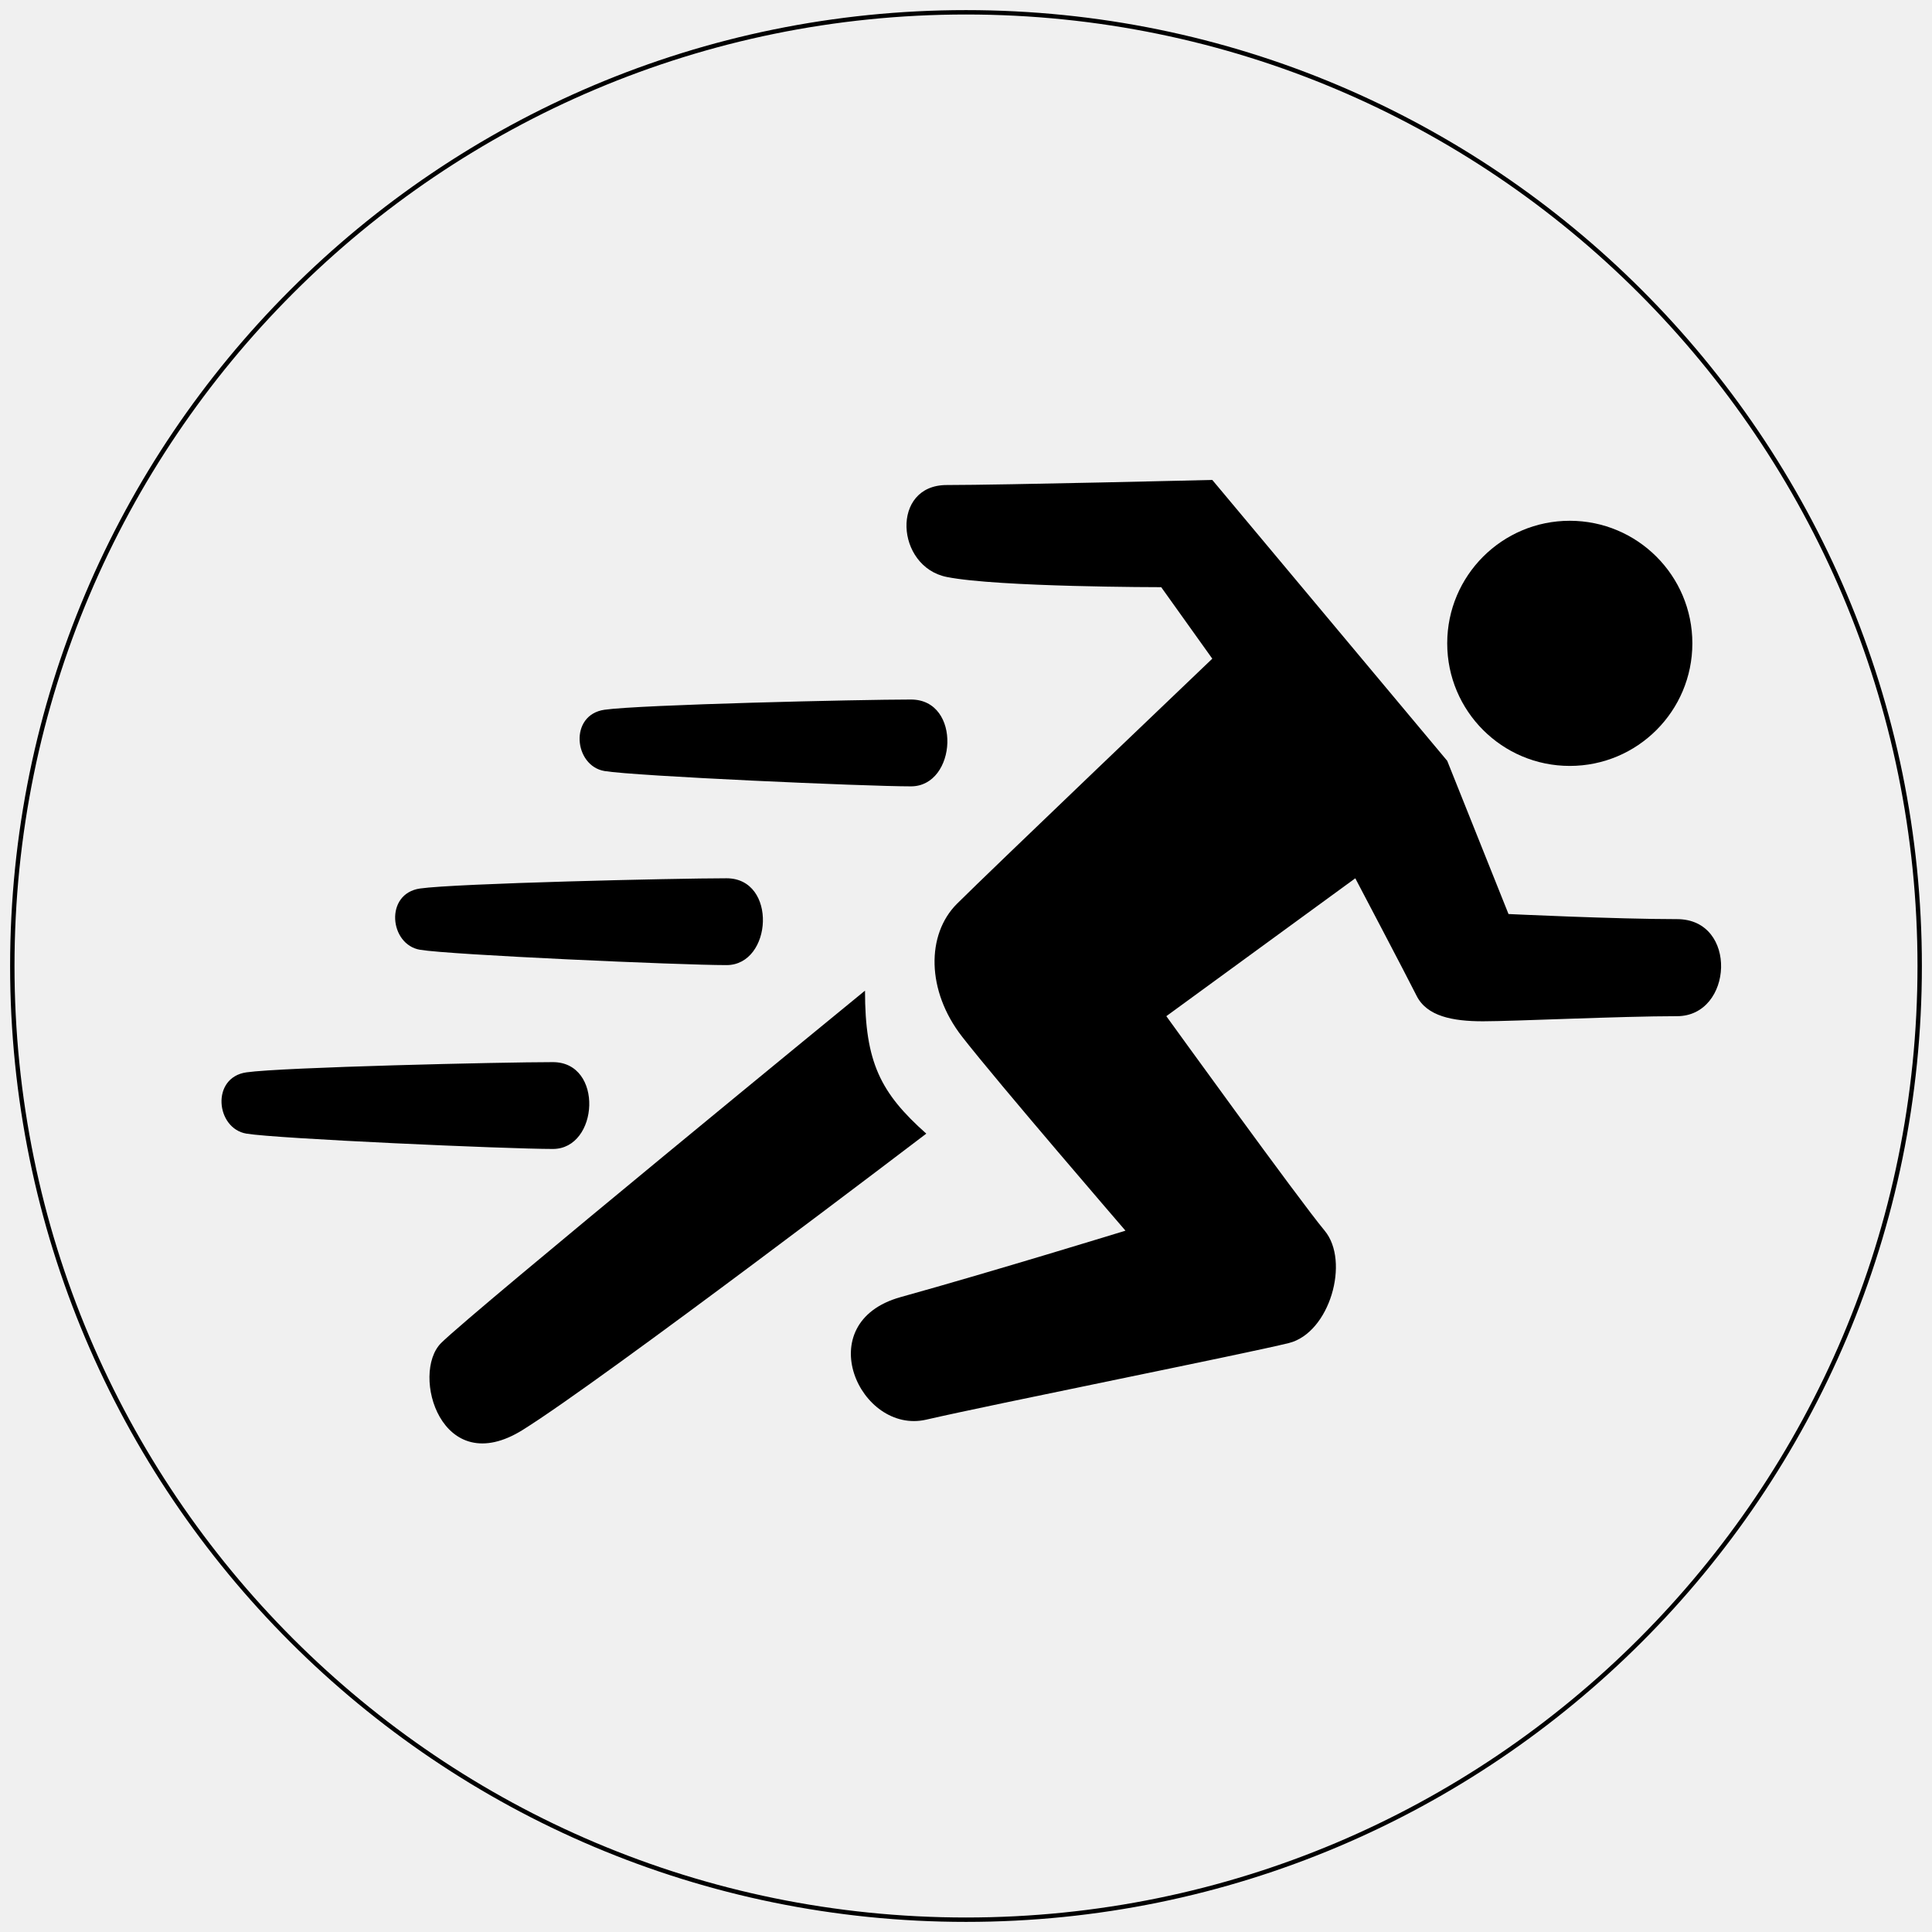
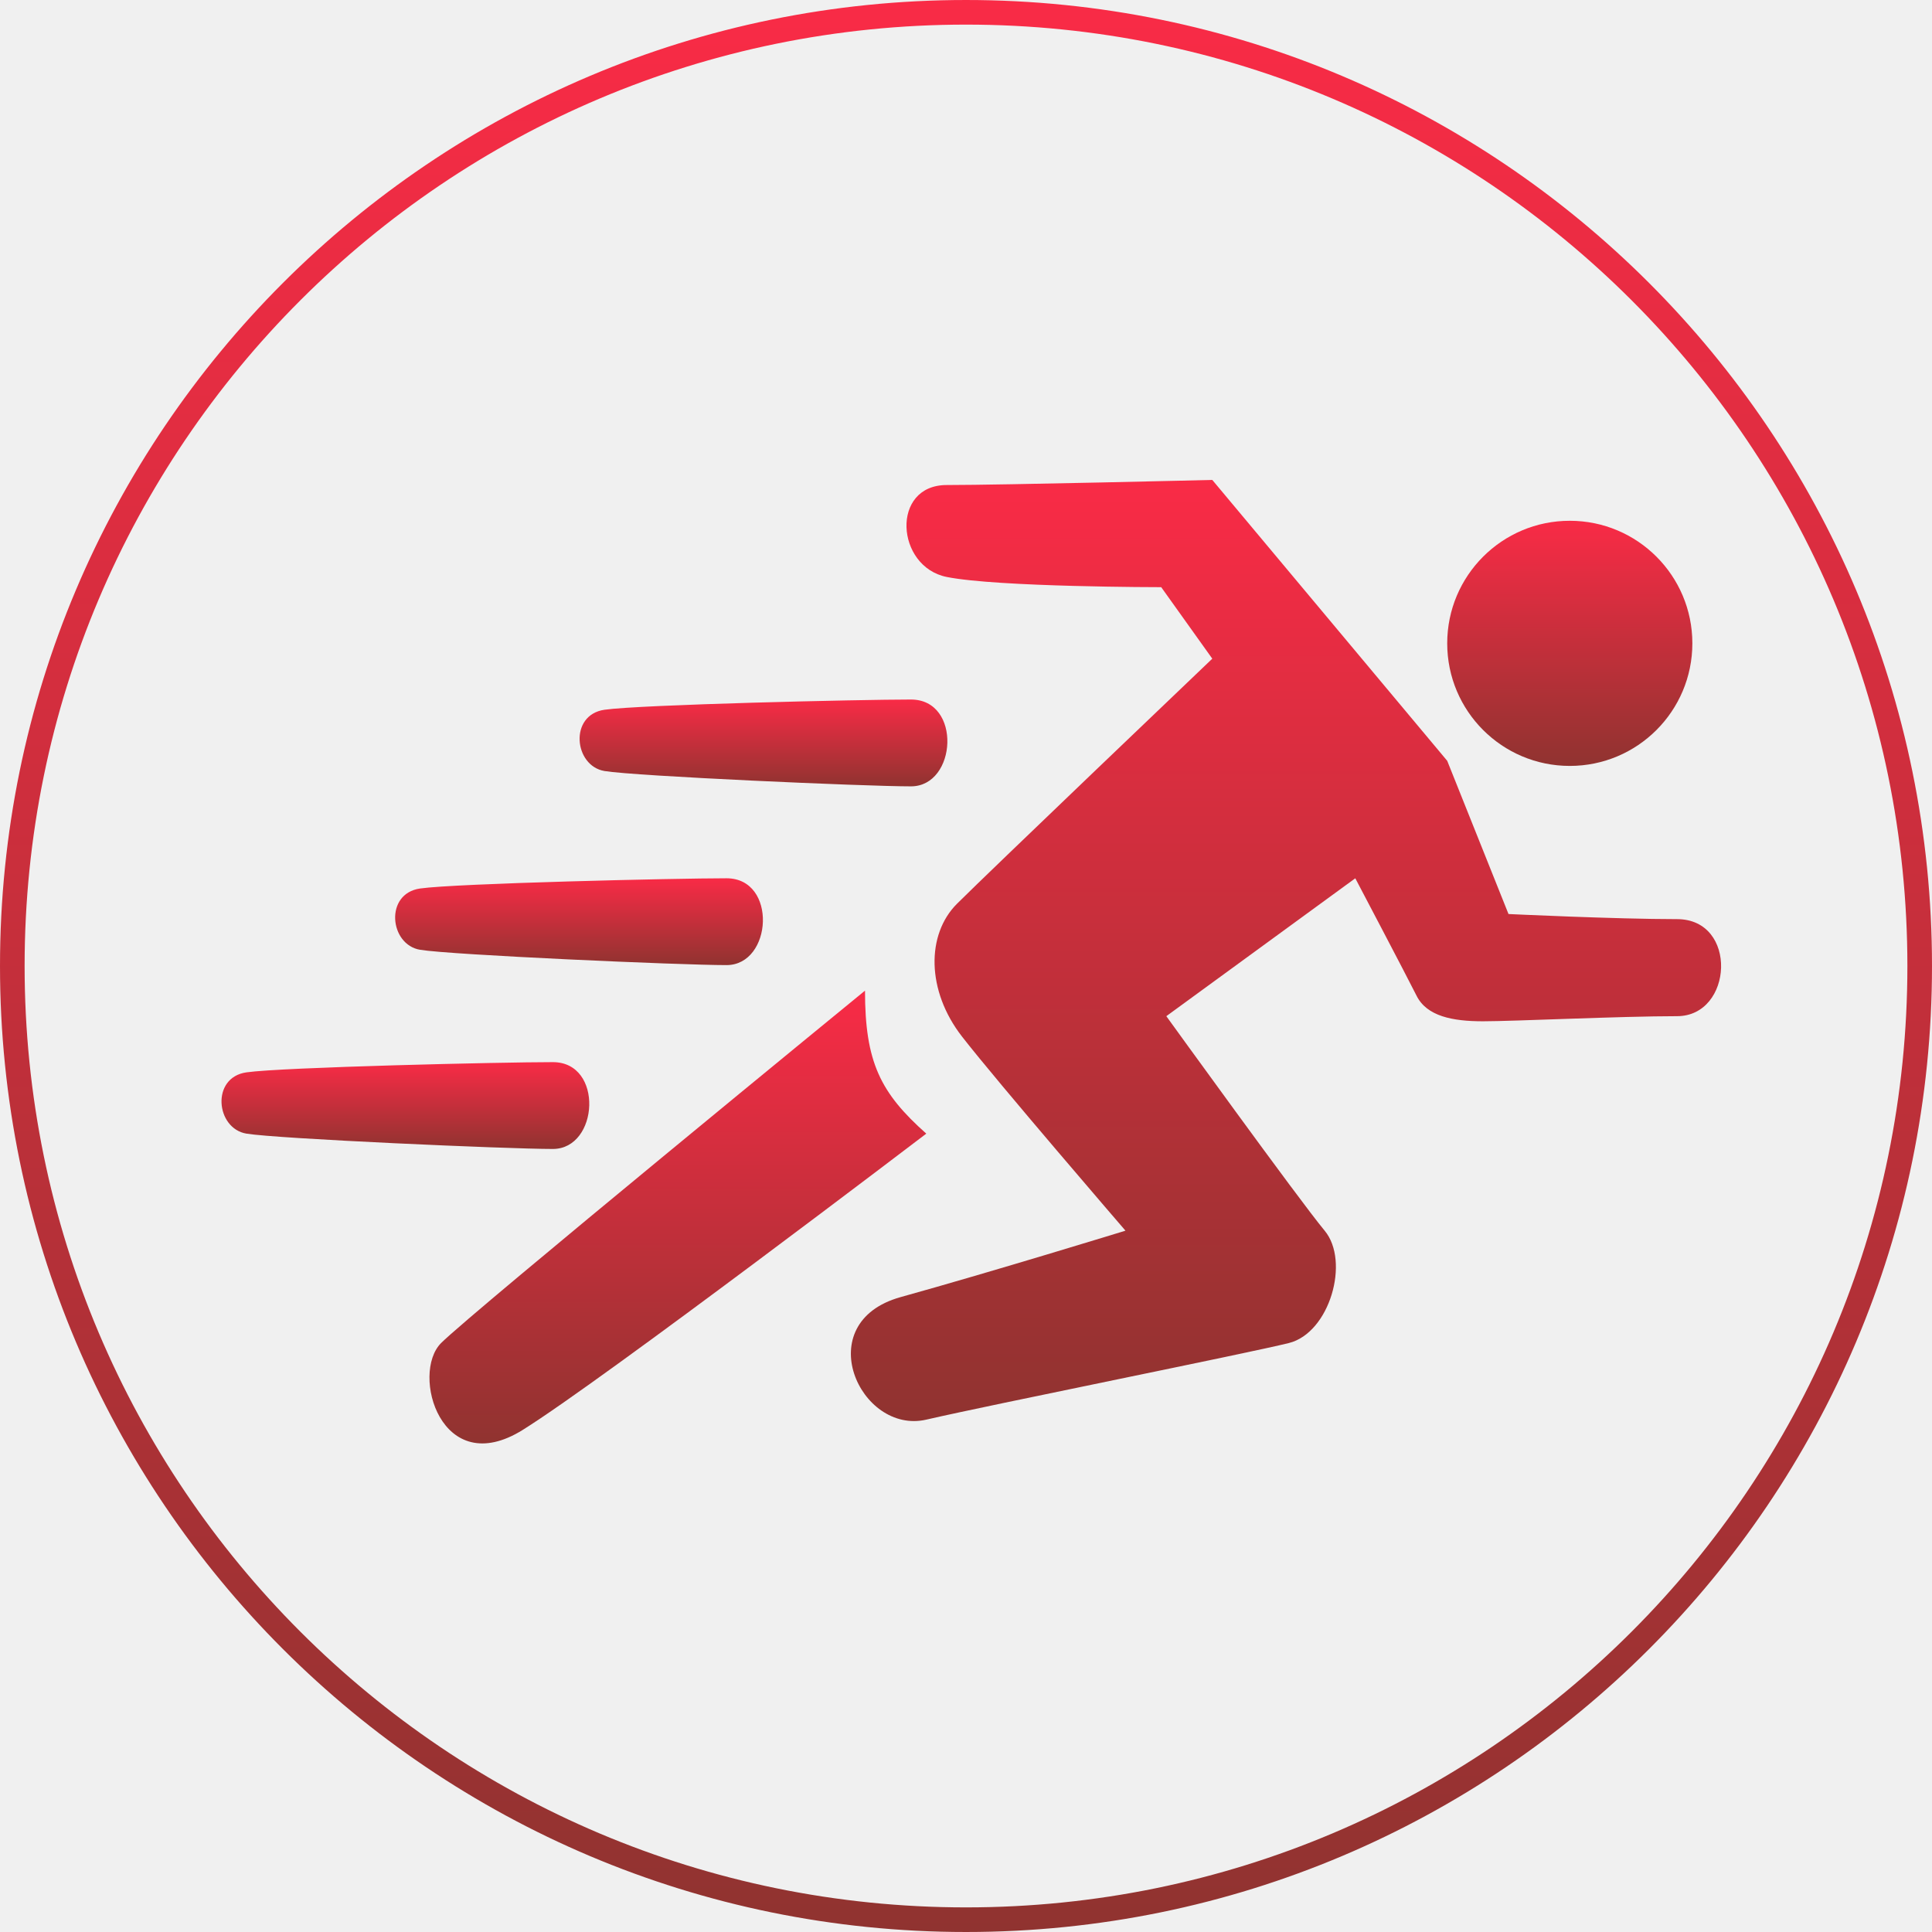
<svg xmlns="http://www.w3.org/2000/svg" width="440" height="440" viewBox="0 0 440 440" fill="none">
-   <g clip-path="url(#clip0_64_413)">
-     <circle cx="220" cy="220" r="217.197" stroke="url(#paint0_linear_64_413)" strokeWidth="5.605" />
-     <path d="M119.07 325.638C137.68 314.007 210.956 258.178 210.956 258.178C200.488 248.873 196.999 241.894 196.999 225.611C196.999 225.611 107.439 298.887 100.46 305.866C93.481 312.844 100.46 337.27 119.07 325.638Z" fill="url(#paint1_linear_64_413)" />
-     <circle cx="357.508" cy="146.518" r="27.915" fill="url(#paint2_linear_64_413)" />
-     <path d="M343.551 208.164C343.551 208.164 367.977 209.327 381.934 209.327C395.891 209.327 394.728 231.427 381.934 231.427C369.14 231.427 344.714 232.59 337.736 232.59C330.757 232.59 324.941 231.427 322.615 226.774C320.289 222.122 308.658 200.023 308.658 200.023L265.623 231.427C265.623 231.427 295.863 273.299 301.679 280.277C307.495 287.256 302.842 303.54 293.537 305.866C284.232 308.192 226.077 319.823 210.956 323.313C195.835 326.802 184.204 301.214 205.141 295.398C226.077 289.582 256.318 280.277 256.318 280.277C256.318 280.277 227.24 246.547 219.098 236.079C210.956 225.611 210.956 212.817 217.935 205.838C224.914 198.859 276.091 150.009 276.091 150.009L264.459 133.725C264.459 133.725 227.24 133.726 215.609 131.399C203.977 129.072 202.814 110.462 215.609 110.463C228.403 110.463 276.091 109.3 276.091 109.3L329.594 173.271L343.551 208.164Z" fill="url(#paint3_linear_64_413)" />
-     <path d="M137.679 161.639C145.821 160.476 195.835 159.312 207.466 159.313C219.097 159.314 217.934 179.086 207.466 179.086C196.998 179.086 144.658 176.759 137.679 175.597C130.701 174.434 129.537 162.803 137.679 161.639Z" fill="url(#paint4_linear_64_413)" />
-     <path d="M95.67 202.349C103.812 201.185 153.826 200.022 165.457 200.022C177.088 200.023 175.925 219.795 165.457 219.795C154.989 219.795 102.648 217.469 95.67 216.306C88.691 215.144 87.528 203.512 95.67 202.349Z" fill="url(#paint5_linear_64_413)" />
-     <path d="M56.124 244.22C64.266 243.056 114.28 241.893 125.911 241.894C137.542 241.894 136.379 261.667 125.911 261.667C115.443 261.667 63.103 259.34 56.124 258.177C49.146 257.015 47.982 245.383 56.124 244.22Z" fill="url(#paint6_linear_64_413)" />
-   </g>
+   <circle cx="220" cy="220" r="217.197" stroke="url(#paint0_linear_64_422)" stroke-width="5.605" />
+   <path d="M119.07 325.639C137.68 314.007 210.956 258.178 210.956 258.178C200.488 248.873 196.998 241.894 196.998 225.611C196.998 225.611 107.439 298.887 100.46 305.866C93.481 312.844 100.46 337.27 119.07 325.639Z" fill="url(#paint1_linear_64_422)" />
+   <circle cx="357.508" cy="146.518" r="27.915" fill="url(#paint2_linear_64_422)" />
+   <path d="M343.551 208.164C343.551 208.164 367.977 209.327 381.934 209.327C395.891 209.327 394.728 231.427 381.934 231.427C369.14 231.427 344.714 232.59 337.736 232.59C330.757 232.59 324.941 231.427 322.615 226.774C320.289 222.122 308.658 200.023 308.658 200.023L265.623 231.427C265.623 231.427 295.864 273.299 301.679 280.277C307.495 287.256 302.842 303.54 293.537 305.866C284.232 308.192 226.077 319.823 210.956 323.313C195.835 326.802 184.204 301.214 205.141 295.398C226.077 289.582 256.318 280.277 256.318 280.277C256.318 280.277 227.24 246.547 219.098 236.079C210.956 225.611 210.956 212.817 217.935 205.838C224.914 198.859 276.091 150.009 276.091 150.009L264.459 133.725C264.459 133.725 227.24 133.726 215.609 131.399C203.977 129.072 202.814 110.462 215.609 110.463C228.403 110.463 276.091 109.3 276.091 109.3L329.594 173.271L343.551 208.164Z" fill="url(#paint3_linear_64_422)" />
+   <path d="M137.679 161.639C145.822 160.476 195.835 159.312 207.466 159.313C219.097 159.314 217.934 179.086 207.466 179.086C196.998 179.086 144.658 176.759 137.679 175.597C130.701 174.434 129.537 162.803 137.679 161.639Z" fill="url(#paint4_linear_64_422)" />
+   <path d="M95.67 202.349C103.812 201.185 153.826 200.022 165.457 200.022C177.088 200.023 175.925 219.795 165.457 219.795C154.989 219.795 102.648 217.469 95.67 216.306C88.691 215.143 87.528 203.512 95.67 202.349Z" fill="url(#paint5_linear_64_422)" />
+   <path d="M56.124 244.22C64.266 243.056 114.28 241.893 125.911 241.894C137.542 241.894 136.379 261.667 125.911 261.667C115.443 261.667 63.103 259.34 56.124 258.177C49.146 257.015 47.982 245.384 56.124 244.22Z" fill="url(#paint6_linear_64_422)" />
  <defs>
-     <linearGradient id="paint0_linear_64_413" x1="220" y1="0" x2="220" y2="440" gradientUnits="userSpaceOnUse">
-       <stop stopColor="#F92B46" />
-       <stop offset="1" stopColor="#903330" />
+     <linearGradient id="paint0_linear_64_422" x1="220" y1="0" x2="220" y2="440" gradientUnits="userSpaceOnUse">
+       <stop stop-color="#F92B46" />
+       <stop offset="1" stop-color="#903330" />
    </linearGradient>
-     <linearGradient id="paint1_linear_64_413" x1="154.381" y1="225.611" x2="154.381" y2="328.731" gradientUnits="userSpaceOnUse">
-       <stop stopColor="#F92B46" />
-       <stop offset="1" stopColor="#903330" />
+     <linearGradient id="paint1_linear_64_422" x1="154.381" y1="225.611" x2="154.381" y2="328.731" gradientUnits="userSpaceOnUse">
+       <stop stop-color="#F92B46" />
+       <stop offset="1" stop-color="#903330" />
    </linearGradient>
-     <linearGradient id="paint2_linear_64_413" x1="357.508" y1="118.604" x2="357.508" y2="174.433" gradientUnits="userSpaceOnUse">
-       <stop stopColor="#F92B46" />
-       <stop offset="1" stopColor="#903330" />
+     <linearGradient id="paint2_linear_64_422" x1="357.508" y1="118.604" x2="357.508" y2="174.433" gradientUnits="userSpaceOnUse">
+       <stop stop-color="#F92B46" />
+       <stop offset="1" stop-color="#903330" />
    </linearGradient>
-     <linearGradient id="paint3_linear_64_413" x1="292.876" y1="109.3" x2="292.876" y2="323.638" gradientUnits="userSpaceOnUse">
-       <stop stopColor="#F92B46" />
-       <stop offset="1" stopColor="#903330" />
+     <linearGradient id="paint3_linear_64_422" x1="292.876" y1="109.3" x2="292.876" y2="323.638" gradientUnits="userSpaceOnUse">
+       <stop stop-color="#F92B46" />
+       <stop offset="1" stop-color="#903330" />
    </linearGradient>
-     <linearGradient id="paint4_linear_64_413" x1="173.88" y1="159.313" x2="173.88" y2="179.086" gradientUnits="userSpaceOnUse">
-       <stop stopColor="#F92B46" />
-       <stop offset="1" stopColor="#903330" />
+     <linearGradient id="paint4_linear_64_422" x1="173.88" y1="159.313" x2="173.88" y2="179.086" gradientUnits="userSpaceOnUse">
+       <stop stop-color="#F92B46" />
+       <stop offset="1" stop-color="#903330" />
    </linearGradient>
-     <linearGradient id="paint5_linear_64_413" x1="131.871" y1="200.022" x2="131.871" y2="219.795" gradientUnits="userSpaceOnUse">
-       <stop stopColor="#F92B46" />
-       <stop offset="1" stopColor="#903330" />
+     <linearGradient id="paint5_linear_64_422" x1="131.871" y1="200.022" x2="131.871" y2="219.795" gradientUnits="userSpaceOnUse">
+       <stop stop-color="#F92B46" />
+       <stop offset="1" stop-color="#903330" />
    </linearGradient>
-     <linearGradient id="paint6_linear_64_413" x1="92.325" y1="241.894" x2="92.325" y2="261.667" gradientUnits="userSpaceOnUse">
-       <stop stopColor="#F92B46" />
-       <stop offset="1" stopColor="#903330" />
+     <linearGradient id="paint6_linear_64_422" x1="92.325" y1="241.894" x2="92.325" y2="261.667" gradientUnits="userSpaceOnUse">
+       <stop stop-color="#F92B46" />
+       <stop offset="1" stop-color="#903330" />
    </linearGradient>
-     <clipPath id="clip0_64_413">
-       <rect width="440" height="440" fill="white" />
-     </clipPath>
  </defs>
</svg>
